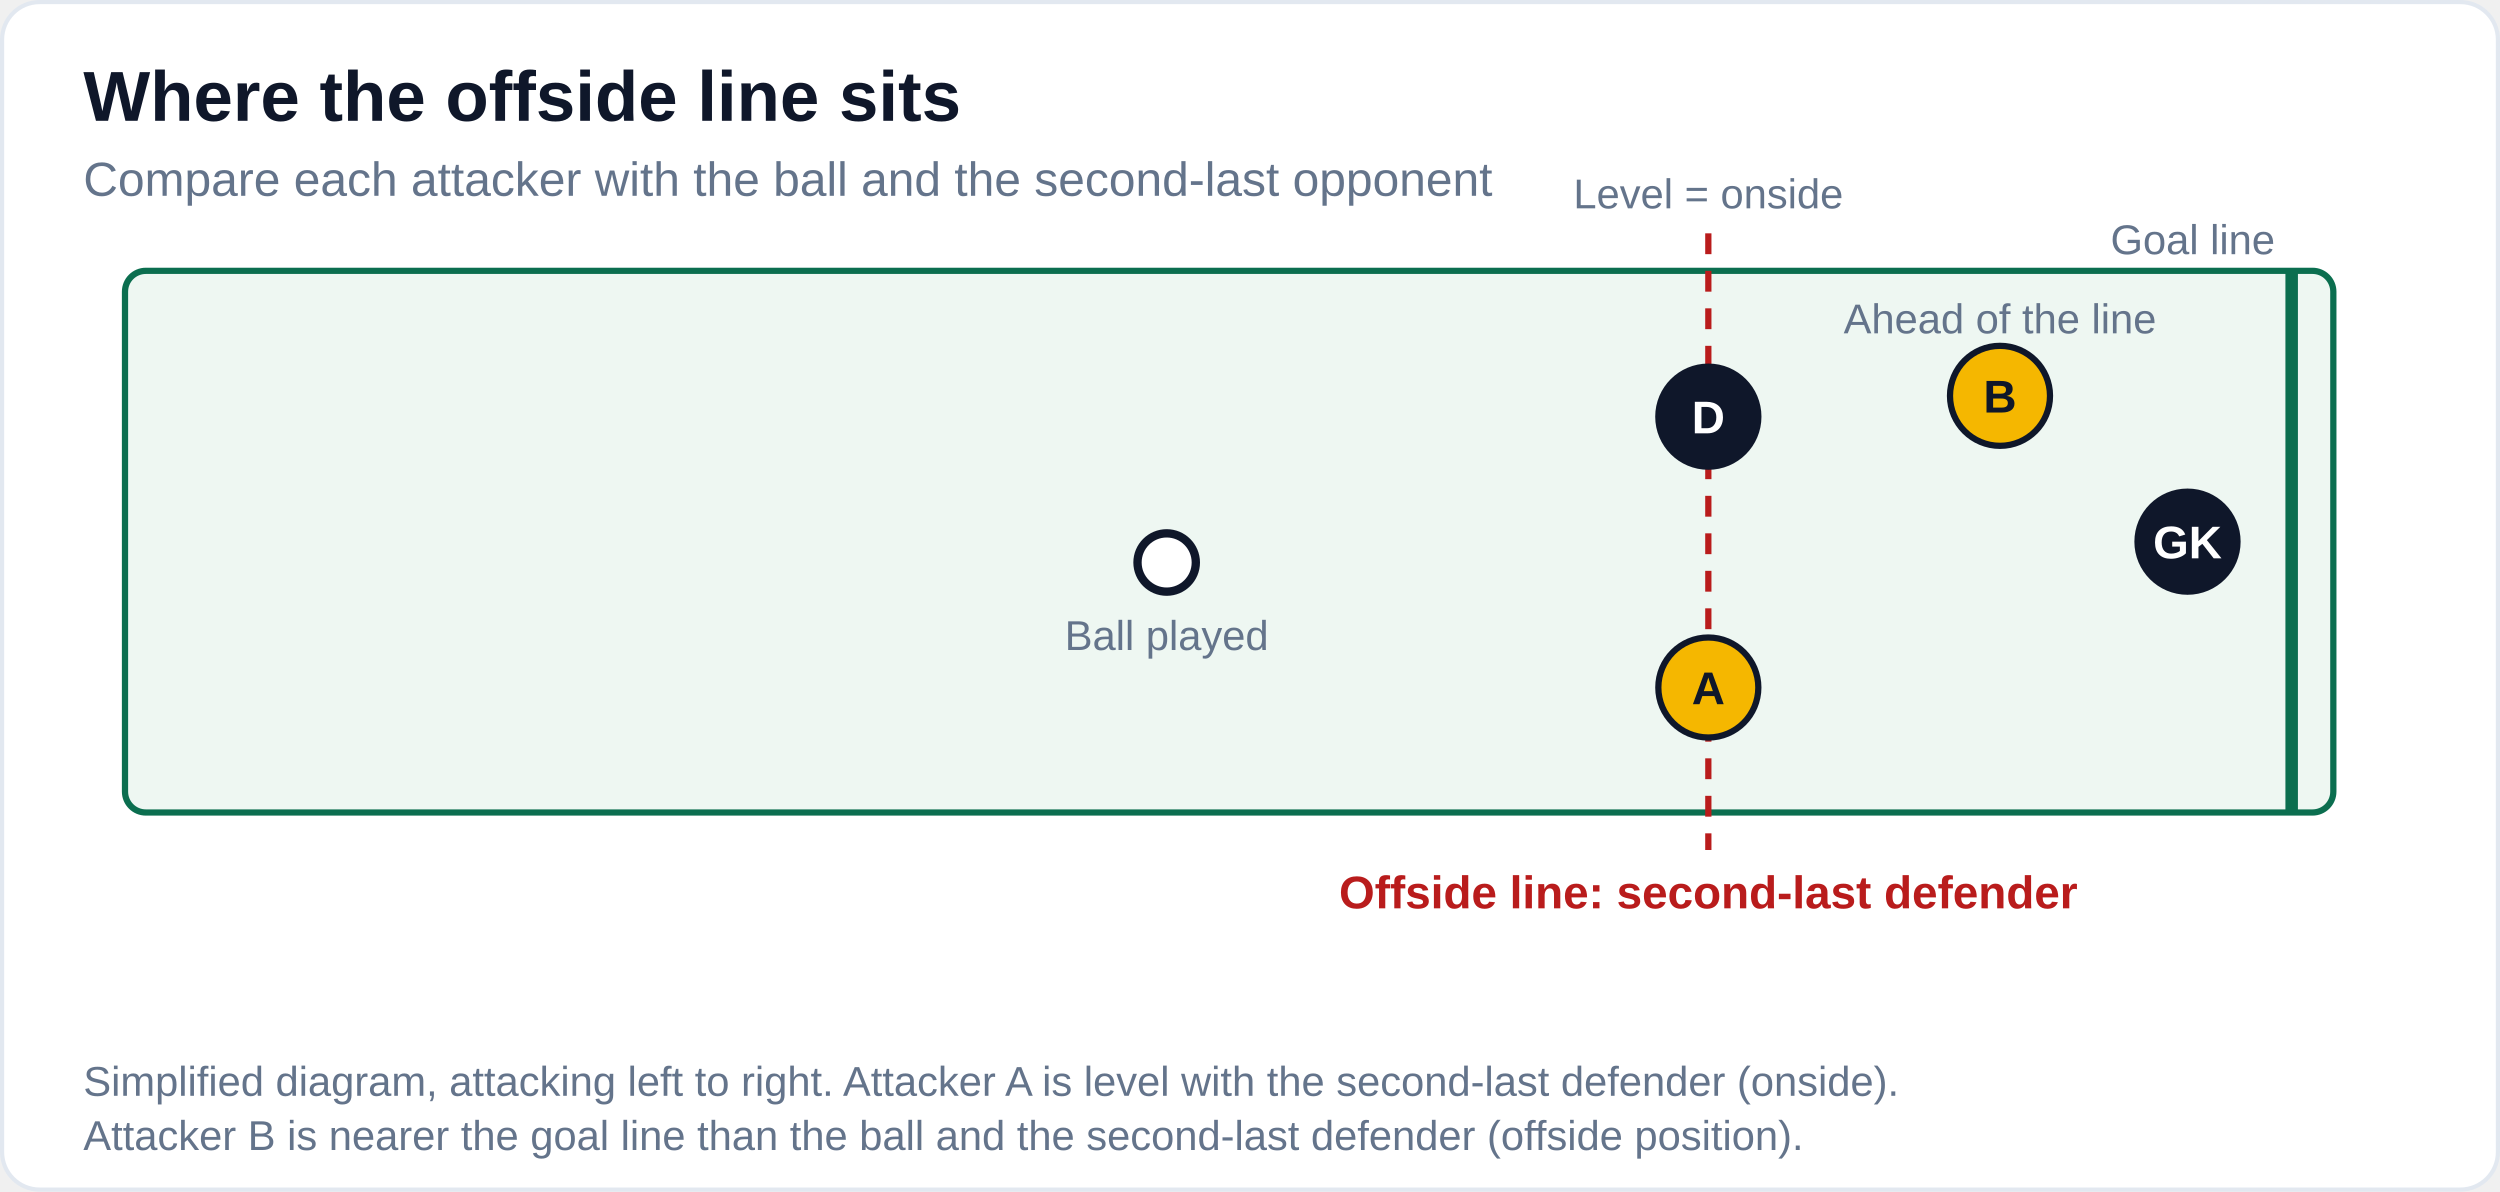
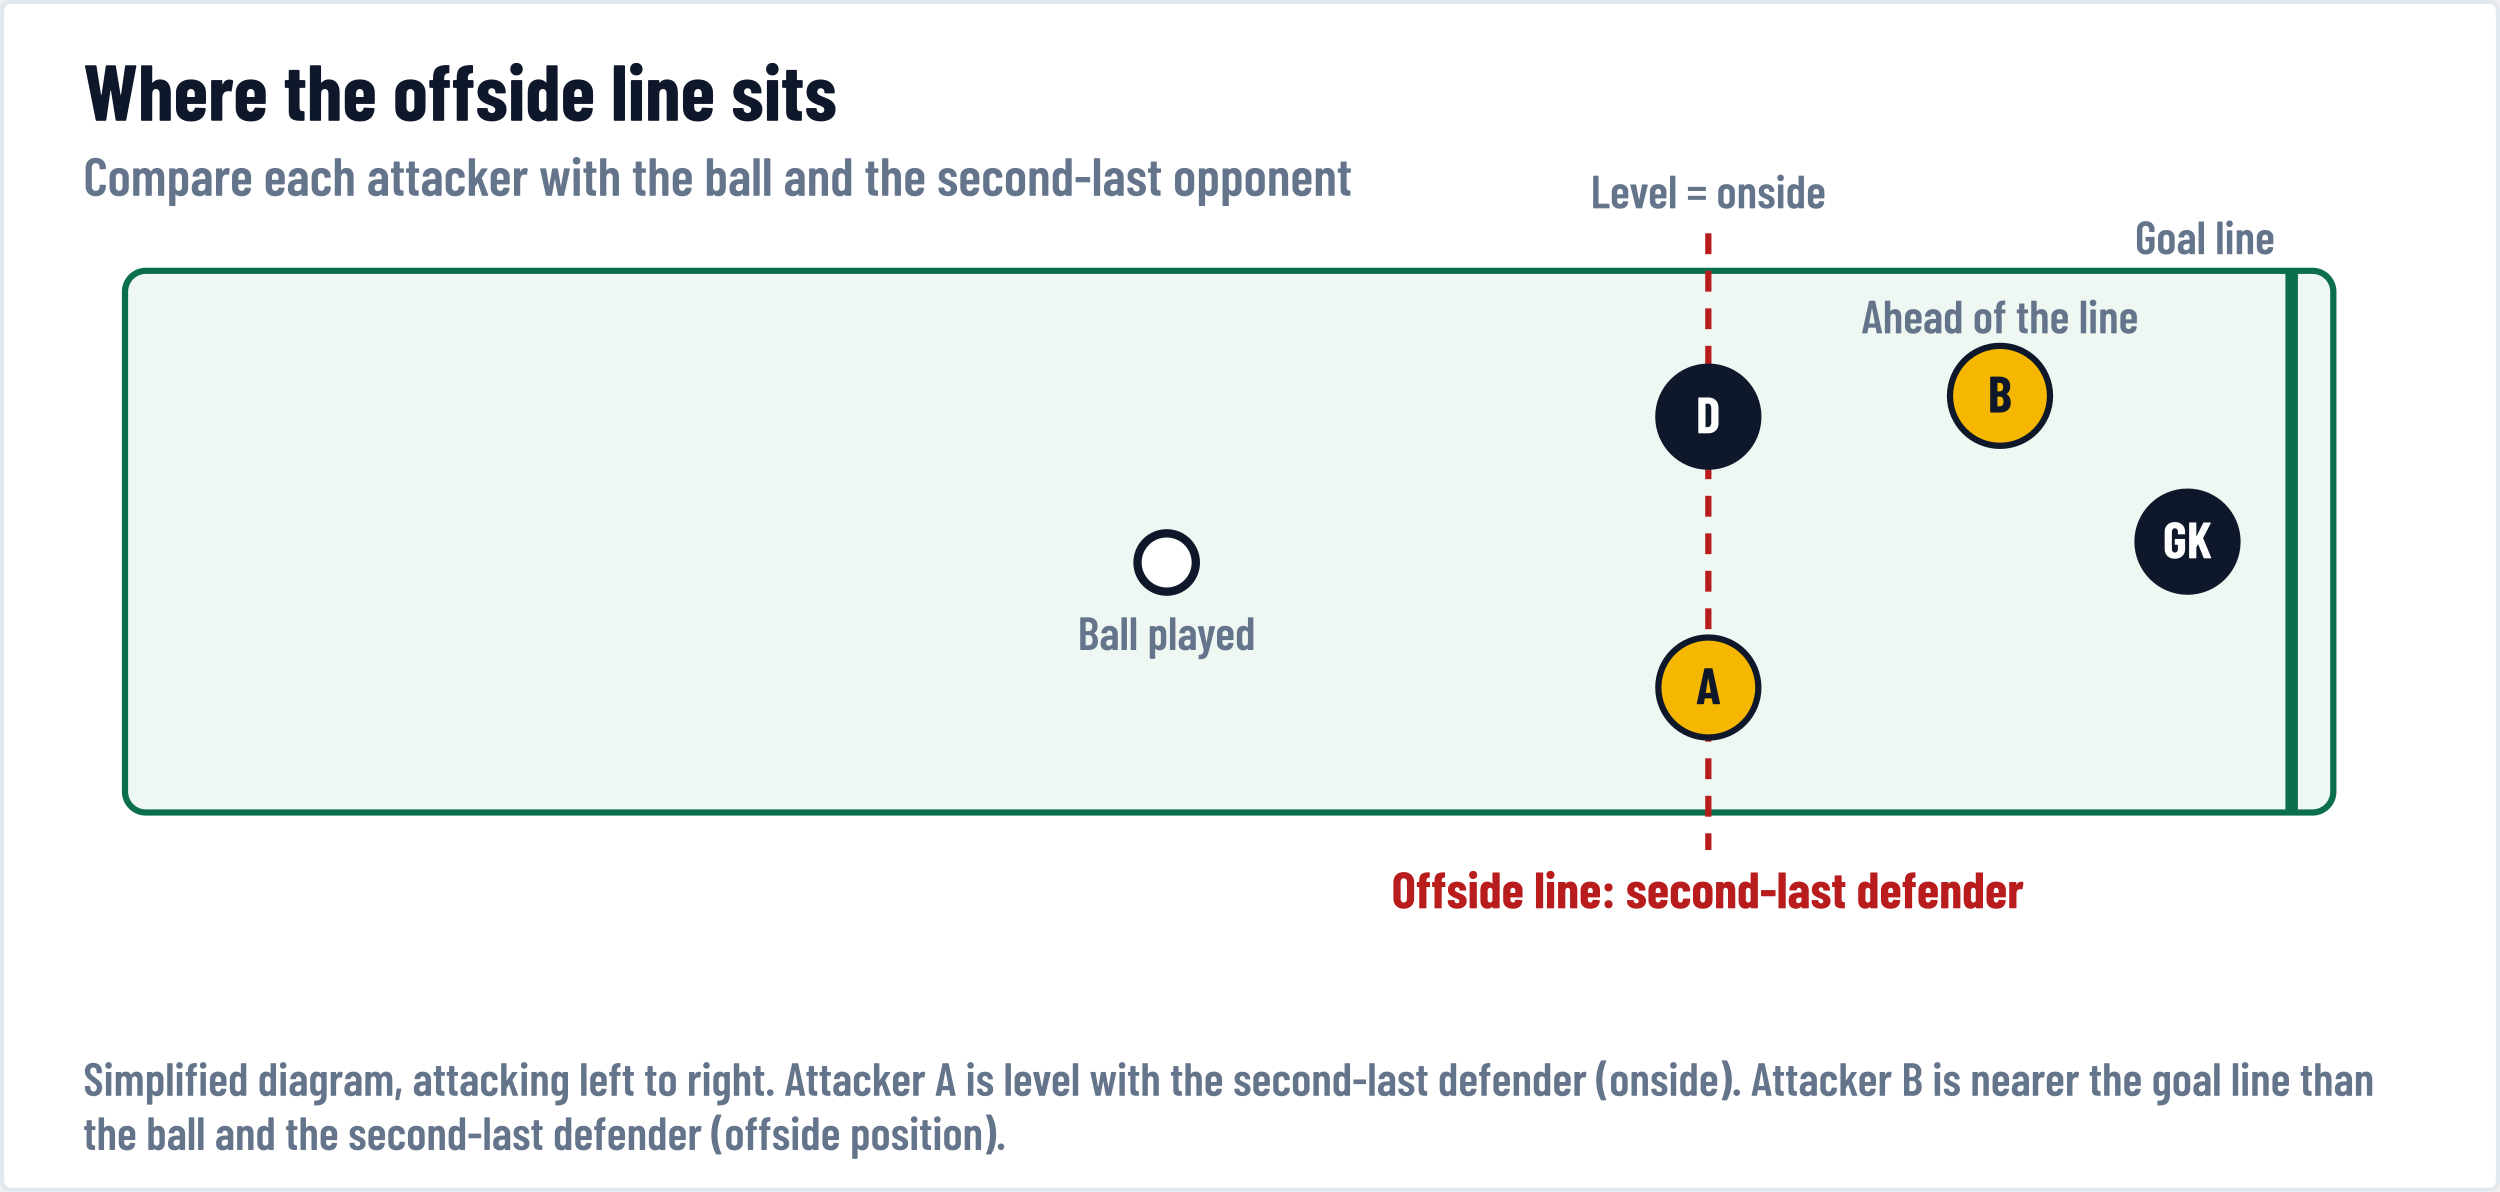
<svg xmlns="http://www.w3.org/2000/svg" viewBox="0 0 1200 572" width="1200" height="572" role="img" aria-label="Where the offside line sits">
-   <rect x="1" y="1" width="1198" height="570" rx="18" fill="#fff" stroke="#e2e8f0" stroke-width="2" />
-   <text x="40" y="58" font-family="Arial, Helvetica, sans-serif" font-size="34" font-weight="700" fill="#0f172a" text-anchor="start">Where the offside line sits</text>
-   <text x="40" y="94" font-family="Arial, Helvetica, sans-serif" font-size="23" font-weight="400" fill="#64748b" text-anchor="start">Compare each attacker with the ball and the second-last opponent</text>
+   <defs>
+     <path id="g4" d="M221 8Q132 8 81.5-37Q31-82 31-160L31-160L31-354Q31-430 82-476Q133-522 221-522L221-522Q310-522 361-476Q412-430 412-354L412-354L412-160Q412-82 361.5-37Q311 8 221 8L221 8ZM221-114Q243-114 257-130Q271-146 271-171L271-171L271-344Q271-369 257-385Q243-401 221-401L221-401Q199-401 185.5-385Q172-369 172-344L172-344L172-171Q172-146 185.5-130Q199-114 221-114L221-114Z" />
+     <path id="g5" d="M109-572Q75-572 52.5-594.5Q30-617 30-651L30-651Q30-686 52-708Q74-730 109-730L109-730Q144-730 165.5-708Q187-686 187-651L187-651Q187-617 165-594.5Q143-572 109-572L109-572ZM52 0Q47 0 43.5-3.5Q40-7 40-12L40-12L40-502Q40-507 43.5-510.5Q47-514 52-514L52-514L169-514Q174-514 177.5-510.5Q181-507 181-502L181-502L181-12Q181-7 177.5-3.5Q174 0 169 0L169 0L52 0Z" />
+     <path id="g6" d="M277-522Q345-522 379-477Q413-432 413-351L413-351L413-12Q413-7 409.5-3.5Q406 0 401 0L401 0L284 0Q279 0 275.5-3.5Q272-7 272-12L272-12L272-340Q272-369 260.5-385Q249-401 227-401L227-401Q204-401 191.5-384.5Q179-368 179-338L179-338L179-12Q179-7 175.5-3.5Q172 0 167 0L167 0L50 0Q45 0 41.5-3.5Q38-7 38-12L38-12L38-502Q38-507 41.5-510.5Q45-514 50-514L50-514L167-514Q172-514 175.5-510.5Q179-507 179-502L179-502L179-483Q179-480 181.5-480Q184-480 188-484L188-484Q220-522 277-522L277-522Z" />
+     <path id="g7" d="M272-427Q272-422 268.5-418.5Q265-415 260-415L260-415L204-415Q199-415 199-410L199-410L199-172Q199-143 210-132Q221-121 243-122L243-122L250-122Q255-122 258.5-118.5Q262-115 262-110L262-110L262-12Q262-7 258.5-3.5Q255 0 250 0L250 0L210 0Q137 0 100-24.5Q63-49 63-118L63-118L63-410Q63-415 58-415L58-415L25-415Q20-415 16.5-418.5Q13-422 13-427L13-427L13-502Q13-507 16.5-510.5Q20-514 25-514L25-514L58-514Q63-514 63-519L63-519L63-630Q63-635 66.5-638.5Q70-642 75-642L75-642L187-642Q192-642 195.5-638.5Q199-635 199-630L199-630L199-519Q199-514 204-514L204-514L260-514Q265-514 268.5-510.5Q272-507 272-502L272-502L272-427Z" />
+     <path id="g8" d="M210 7Q125 7 74.5-33.5Q24-74 24-142L24-142L24-149Q24-154 27.5-157.5Q31-161 36-161L36-161L146-161Q151-161 154.5-157.5Q158-154 158-149L158-149L158-146Q158-125 173-111.5Q188-98 210-98L210-98Q230-98 241.5-109.5Q253-121 253-139L253-139Q253-161 234-173.5Q215-186 191.5-194.5Q168-203 159-206L159-206Q104-226 66.5-261.5Q29-297 29-364L29-364Q29-437 77-479Q125-521 205-521L205-521Q288-521 336.5-477Q385-433 385-358L385-358Q385-353 381.5-349.5Q378-346 373-346L373-346L266-346Q261-346 257.5-349.5Q254-353 254-358L254-358L254-366Q254-386 241.5-398.5Q229-411 209-411L209-411Q188-411 176-397.5Q164-384 164-366L164-366Q164-342 184.5-328.5Q205-315 247-299L247-299Q290-283 320.5-266.5Q351-250 373-219.5Q395-189 395-143L395-143Q395-74 344.5-33.5Q294 7 210 7L210 7Z" />
+     <path id="g13" d="M233 8Q143 8 88.5-43.5Q34-95 34-181L34-181L34-519Q34-605 88.5-656.5Q143-708 233-708L233-708Q323-708 378-656Q433-604 433-518L433-518L433-480Q433-475 429.5-471.5Q426-468 421-468L421-468L304-468Q299-468 295.5-471.5Q292-475 292-480L292-480L292-520Q292-550 276-568.5Q260-587 233-587L233-587Q207-587 191-568.5Q175-550 175-520L175-520L175-180Q175-150 191-131.5Q207-113 233-113L233-113Q260-113 276-131.5Q292-150 292-180L292-180L292-260Q292-265 287-265L287-265L243-265Q238-265 234.5-268.5Q231-272 231-277L231-277L231-366Q231-371 234.5-374.5Q238-378 243-378L243-378L421-378Q426-378 429.5-374.5Q433-371 433-366L433-366L433-181Q433-95 378-43.5Q323 8 233 8L233 8Z" />
+     <path id="g16" d="M56 0Q51 0 47.5-3.5Q44-7 44-12L44-12L44-688Q44-693 47.5-696.5Q51-700 56-700L56-700L237-700Q328-700 383-647Q438-594 438-506L438-506L438-194Q438-106 383-53Q328 0 237 0L237 0L56 0ZM185-126Q185-121 190-121L190-121L235-122Q262-123 279-145Q296-167 297-203L297-203L297-497Q297-535 280-557Q263-579 234-579L234-579L190-579Q185-579 185-574L185-574L185-126Z" />
+     <path id="g20" d="M338 0Q326 0 325-11L325-11L309-107Q309-112 303-112L303-112L176-112Q170-112 170-107L170-107L154-11Q153 0 141 0L141 0L24 0Q11 0 14-13L14-13L161-689Q163-700 174-700L174-700L309-700Q320-700 322-689L322-689L468-13L469-9Q469 0 458 0L458 0L338 0ZM190-226Q190-221 194-221L194-221L284-221Q289-221 288-226L288-226L241-499Q240-502 238-502Q236-502 235-499L235-499L190-226Z" />
+     <path id="g49" d="M39-251Q34-251 30.5-254.5Q27-258 27-263L27-263L27-339Q27-344 30.5-347.5Q34-351 39-351L39-351L286-351Q291-351 294.5-347.5Q298-344 298-339L298-339L298-263Q298-258 294.5-254.5Q291-251 286-251L286-251L39-251Z" />
+     <path id="g54" d="M224-522Q309-522 362-476Q415-430 415-355L415-355L415-12Q415-7 411.5-3.5Q408 0 403 0L403 0L286 0Q281 0 277.5-3.5Q274-7 274-12L274-12L274-34Q274-37 272-38Q270-39 268-36L268-36Q235 6 166 8L166 8Q108 8 65.5-24Q23-56 23-146L23-146Q23-239 74.5-274Q126-309 223-309L223-309L269-309Q274-309 274-314L274-314L274-339Q274-366 259.5-383.5Q245-401 223-401L223-401Q206-401 194.5-390.5Q183-380 180-361L180-361Q179-349 167-349L167-349L47-350Q35-350 35-362L35-362Q40-435 92-478.5Q144-522 224-522L224-522ZM214-101Q237-101 255.5-116.5Q274-132 274-158L274-158L274-205Q274-210 269-210L269-210L228-210Q201-210 184.5-194.5Q168-179 168-152L168-152Q168-127 180.5-114Q193-101 214-101L214-101Z" />
+     <path id="g55" d="M46 0Q41 0 37.5-3.5Q34-7 34-12L34-12L34-688Q34-693 37.5-696.5Q41-700 46-700L46-700L163-700Q168-700 171.5-696.5Q175-693 175-688L175-688L175-12Q175-7 171.5-3.5Q168 0 163 0L163 0L46 0Z" />
+     <path id="g56" d="M268-520Q295-520 310-510L310-510Q318-505 316-495L316-495L297-378Q296-367 283-370L283-370Q272-374 256-374L256-374Q241-374 230-370L230-370Q207-366 193-342.5Q179-319 179-288L179-288L179-13Q179-8 175.5-4.5Q172-1 167-1L167-1L50-1Q45-1 41.5-4.5Q38-8 38-13L38-13L38-502Q38-507 41.5-510.5Q45-514 50-514L50-514L167-514Q172-514 175.5-510.5Q179-507 179-502L179-502L179-463Q179-459 180.5-458.5Q182-458 184-461L184-461Q211-520 268-520L268-520Z" />
+     <path id="g58" d="M139-329Q105-329 82.5-351.5Q60-374 60-408L60-408Q60-443 82-465Q104-487 139-487L139-487Q174-487 196-465Q218-443 218-408L218-408Q218-374 195.5-351.5Q173-329 139-329L139-329ZM139-1Q105-1 82.5-23.5Q60-46 60-80L60-80Q60-115 82-137Q104-159 139-159L139-159Q174-159 196-137Q218-115 218-80L218-80Q218-46 195.5-23.5Q173-1 139-1L139-1Z" />
+     <path id="g64" d="M220-519Q299-519 348-473Q397-427 397-352L397-352L397-12Q397-7 393.5-3.5Q390 0 385 0L385 0L293 0Q288 0 284.5-3.5Q281-7 281-12L281-12L281-31Q281-34 279-35Q277-36 275-33L275-33Q240 8 173 8L173 8Q116 8 72.5-24.5Q29-57 29-143L29-143Q29-233 81.5-271Q134-309 224-309L224-309L276-309Q281-309 281-314L281-314L281-340Q281-376 263-397.5Q245-419 218-419L218-419Q197-419 183-405.5Q169-392 166-369L166-369Q165-357 153-357L153-357L56-357Q44-357 45-369L45-369Q50-437 98.5-478Q147-519 220-519L220-519ZM205-88Q235-88 258-107Q281-126 281-160L281-160L281-217Q281-222 276-222L276-222L224-222Q190-222 169-203.5Q148-185 148-150L148-150Q148-119 164-103.5Q180-88 205-88L205-88Z" />
+     <path id="g65" d="M260-441Q260-436 256.5-432.5Q253-429 248-429L248-429L186-429Q181-429 181-424L181-424L181-162Q181-127 194-113.5Q207-100 233-101L233-101L240-101Q245-101 248.5-97.5Q252-94 252-89L252-89L252-12Q252-7 248.5-3.5Q245 0 240 0L240 0L206 0Q138 0 103.5-25Q69-50 69-119L69-119L69-424Q69-429 64-429L64-429L29-429Q24-429 20.5-432.5Q17-436 17-441L17-441L17-499Q17-504 20.5-507.5Q24-511 29-511L29-511L64-511Q69-511 69-516L69-516L69-626Q69-631 72.5-634.5Q76-638 81-638L81-638L169-638Q174-638 177.5-634.5Q181-631 181-626L181-626L181-516Q181-511 186-511L186-511L248-511Q253-511 256.5-507.5Q260-504 260-499L260-499L260-441Z" />
+     <path id="g66" d="M107-581Q76-581 56-601Q36-621 36-652L36-652Q36-683 56-703Q76-723 107-723L107-723Q138-723 157.5-703Q177-683 177-652L177-652Q177-621 157-601Q137-581 107-581L107-581ZM62 0Q57 0 53.5-3.5Q50-7 50-12L50-12L50-499Q50-504 53.5-507.5Q57-511 62-511L62-511L154-511Q159-511 162.5-507.5Q166-504 166-499L166-499L166-12Q166-7 162.5-3.5Q159 0 154 0L154 0L62 0Z" />
+     <path id="g67" d="M265-519Q330-519 363.5-475.5Q397-432 397-352L397-352L397-12Q397-7 393.5-3.5Q390 0 385 0L385 0L293 0Q288 0 284.5-3.5Q281-7 281-12L281-12L281-343Q281-379 266-399Q251-419 223-419L223-419Q194-419 178-398Q162-377 162-340L162-340L162-12Q162-7 158.5-3.5Q155 0 150 0L150 0L58 0Q53 0 49.5-3.5Q46-7 46-12L46-12L46-499Q46-504 49.5-507.5Q53-511 58-511L58-511L150-511Q155-511 158.5-507.5Q162-504 162-499L162-499L162-479Q162-476 164.5-475.5Q167-475 170-479L170-479Q204-519 265-519L265-519Z" />
+     <path id="g68" d="M275-499Q275-504 278.5-507.5Q282-511 287-511L287-511L379-511Q384-511 387.5-507.5Q391-504 391-499L391-499L391-19Q391 89 342 147.5Q293 206 167 206L167 206Q145 206 134 205L134 205Q122 204 122 192L122 192L122 115Q122 102 135 104L135 104Q192 105 222.5 90Q253 75 264 46Q275 17 275-30L275-30L275-41Q275-44 273-44.5Q271-45 269-42L269-42Q236 1 175 1L175 1Q108 1 73-42.5Q38-86 38-161L38-161L38-357Q38-434 73.5-476.5Q109-519 175-519L175-519Q236-519 269-476L269-476Q271-473 273-473.5Q275-474 275-477L275-477L275-499ZM215-99Q242-99 258.5-118.5Q275-138 275-169L275-169L275-348Q275-380 258.5-399.5Q242-419 215-419L215-419Q188-419 171-399Q154-379 154-348L154-348L154-169Q154-138 171-118.5Q188-99 215-99L215-99Z" />
+     <path id="g69" d="M262-519Q329-519 366-475.5Q403-432 403-357L403-357L403-155Q403-78 366-35Q329 8 262 8L262 8Q239 8 215-0.5Q191-9 172-28L172-28Q170-30 168-29Q166-28 166-25L166-25L166 177Q166 182 162.5 185.5Q159 189 154 189L154 189L62 189Q57 189 53.5 185.5Q50 182 50 177L50 177L50-499Q50-504 53.5-507.5Q57-511 62-511L62-511L154-511Q159-511 162.5-507.5Q166-504 166-499L166-499L166-487Q166-484 168.5-483.5Q171-483 174-487L174-487Q209-519 262-519L262-519ZM288-348Q288-380 271-400Q254-420 226-420L226-420Q199-420 182.5-400Q166-380 166-348L166-348L166-163Q166-131 182.5-111.5Q199-92 226-92L226-92Q254-92 271-111.5Q288-131 288-163L288-163L288-348Z" />
+     <path id="g70" d="M116 96Q106 96 102 88L102 88Q56 12 28-95Q0-202 0-330L0-330Q0-459 28.5-568Q57-677 103-752L103-752Q107-760 117-760L117-760L207-760Q214-760 216.5-756Q219-752 217-746L217-746Q180-664 155-558Q130-452 130-330L130-330Q130-210 154.5-105Q179 0 217 82L217 82Q218 84 218 87L218 87Q218 91 215 93.5Q212 96 207 96L207 96L116 96Z" />
+     <path id="g71" d="M392-225Q392-220 388.5-216.5Q385-213 380-213L380-213L159-213Q154-213 154-208L154-208L154-163Q154-132 171-112Q188-92 215-92L215-92Q238-92 254.5-106.5Q271-121 276-144L276-144Q279-154 289-154L289-154L378-150Q383-150 386.5-146.5Q390-143 389-137L389-137Q382-67 338-29.5Q294 8 215 8L215 8Q133 8 85.5-35.5Q38-79 38-154L38-154L38-357Q38-430 85.5-474.5Q133-519 215-519L215-519Q297-519 344.5-474.5Q392-430 392-357L392-357L392-225ZM215-419Q188-419 171-399Q154-379 154-348L154-348L154-303Q154-298 159-298L159-298L272-298Q277-298 277-303L277-303L277-348Q277-380 260-399.5Q243-419 215-419L215-419Z" />
+     <path id="g72" d="M491-519Q556-519 589.5-473.5Q623-428 623-347L623-347L623-12Q623-7 619.5-3.5Q616 0 611 0L611 0L520 0Q515 0 511.5-3.5Q508-7 508-12L508-12L508-339Q508-377 493-398Q478-419 452-419L452-419Q424-419 408-398Q392-377 392-340L392-340L392-12Q392-7 388.5-3.5Q385 0 380 0L380 0L289 0Q284 0 280.5-3.5Q277-7 277-12L277-12L277-339Q277-377 261.5-398Q246-419 221-419L221-419Q193-419 177-398Q161-377 161-340L161-340L161-12Q161-7 157.5-3.5Q154 0 149 0L149 0L58 0Q53 0 49.5-3.5Q46-7 46-12L46-12L46-499Q46-504 49.5-507.5Q53-511 58-511L58-511L149-511Q154-511 157.5-507.5Q161-504 161-499L161-499L161-483Q161-480 163-479Q165-478 167-481L167-481Q187-501 212-510Q237-519 261-519L261-519Q335-519 370-456L370-456Q373-452 379-459L379-459Q399-491 429.5-505Q460-519 491-519L491-519Z" />
+     <path id="g74" d="M203 6Q124 6 77-32Q30-70 30-135L30-135L30-142Q30-147 33.5-150.5Q37-154 42-154L42-154L128-154Q133-154 136.5-150.5Q140-147 140-142L140-142L140-137Q140-113 158.5-97Q177-81 204-81L204-81Q230-81 245-96Q260-111 260-134L260-134Q260-154 247-167.5Q234-181 219-188Q204-195 165-211L165-211Q108-233 71.5-267Q35-301 35-368L35-368Q35-438 79.5-477.5Q124-517 200-517L200-517Q278-517 323.5-475.5Q369-434 369-364L369-364Q369-359 365.5-355.5Q362-352 357-352L357-352L273-352Q268-352 264.5-355.5Q261-359 261-364L261-364L261-370Q261-394 244.5-410Q228-426 203-426L203-426Q177-426 161.5-409.5Q146-393 146-370L146-370Q146-351 158-338Q170-325 185-317.5Q200-310 235-295L235-295Q277-278 305.5-261.5Q334-245 355.5-214.5Q377-184 377-139L377-139Q377-72 330-33Q283 6 203 6L203 6Z" />
+     <path id="g75" d="M255-517Q282-517 297-507L297-507Q305-502 303-492L303-492L287-399Q286-387 273-392L273-392Q259-396 247-396L247-396Q235-396 225-393L225-393Q197-389 179.5-361.5Q162-334 162-296L162-296L162-13Q162-8 158.5-4.5Q155-1 150-1L150-1L58-1Q53-1 49.5-4.5Q46-8 46-13L46-13L46-499Q46-504 49.5-507.5Q53-511 58-511L58-511L150-511Q155-511 158.5-507.5Q162-504 162-499L162-499L162-453Q162-449 164-448.5Q166-448 167-452L167-452Q194-517 255-517L255-517Z" />
+     <path id="g77" d="M216 8Q133 8 85.5-36Q38-80 38-155L38-155L38-356Q38-430 86-474.5Q134-519 216-519L216-519Q299-519 347-474.5Q395-430 395-356L395-356L395-155Q395-80 347.5-36Q300 8 216 8L216 8ZM216-93Q244-93 261.5-112.5Q279-132 279-164L279-164L279-348Q279-379 261.5-399Q244-419 216-419L216-419Q188-419 171-399.5Q154-380 154-348L154-348L154-164Q154-132 171-112.5Q188-93 216-93L216-93Z" />
+     <path id="g78" d="M163-760Q173-760 177-752L177-752Q223-677 251.5-569.5Q280-462 280-335L280-335Q280-206 251.5-97Q223 12 176 88L176 88Q172 96 162 96L162 96L72 96Q65 96 63 92Q61 88 63 82L63 82Q100-2 124.5-107.5Q149-213 149-334L149-334Q149-455 124.5-559Q100-663 63-746L63-746Q62-748 62-752L62-752Q62-760 72-760L72-760L163-760Z" />
+     <path id="g81" d="M215 8Q133 8 85.5-36Q38-80 38-155L38-155L38-357Q38-430 85.5-474.5Q133-519 215-519L215-519Q297-519 345-475.5Q393-432 393-365L393-365L393-351Q393-346 389.5-342.5Q386-339 381-339L381-339L289-335Q277-335 277-347L277-347L277-357Q277-382 259.5-400.5Q242-419 215-419L215-419Q188-419 171-399Q154-379 154-348L154-348L154-163Q154-132 171-112Q188-92 215-92L215-92Q242-92 259.5-110.5Q277-129 277-155L277-155L277-165Q277-170 280.5-173.5Q284-177 289-177L289-177L381-176Q386-176 389.5-172.5Q393-169 393-164L393-164L393-146Q393-77 345-34.5Q297 8 215 8L215 8Z" />
+     <path id="g82" d="M275-688Q275-693 278.5-696.5Q282-700 287-700L287-700L379-700Q384-700 387.5-696.5Q391-693 391-688L391-688L391-12Q391-7 387.5-3.5Q384 0 379 0L379 0L287 0Q282 0 278.5-3.5Q275-7 275-12L275-12L275-24Q275-27 273-28Q271-29 269-27L269-27Q233 8 179 8L179 8Q112 8 75-36Q38-80 38-154L38-154L38-357Q38-433 75.5-476Q113-519 179-519L179-519Q202-519 226-510.5Q250-502 269-483L269-483Q271-481 273-482Q275-483 275-486L275-486L275-688ZM215-92Q239-92 255-107.5Q271-123 275-149L275-149L275-362Q271-388 255-403.5Q239-419 215-419L215-419Q187-419 170-399.5Q153-380 153-348L153-348L153-163Q153-131 170-111.5Q187-92 215-92L215-92Z" />
+     <path id="g83" d="M139 0Q128 0 126-11L126-11L19-499L19-503Q19-512 30-512L30-512L118-512Q130-512 131-501L131-501L183-190Q184-187 186-187Q188-187 189-190L189-190L244-501Q245-512 257-512L257-512L335-512Q347-512 348-501L348-501L404-189Q405-186 407-186Q409-186 410-189L410-189L463-501Q464-512 476-512L476-512L563-510Q576-510 573-497L573-497L466-11Q464 0 453 0L453 0L363 0Q351 0 350-11L350-11L297-303Q296-306 294-306Q292-306 291-303L291-303L239-11Q238 0 226 0L226 0L139 0Z" />
+     <path id="g84" d="M45 91Q39 91 35.5 87.5Q32 84 33 78L33 78L59-146Q60-157 71-157L71-157L151-157Q164-157 161-144L161-144L112 80Q110 91 99 91L99 91L45 91Z" />
+     <path id="g85" d="M106 2Q75 2 55-18Q35-38 35-69L35-69Q35-100 55-120Q75-140 106-140L106-140Q137-140 156.5-120Q176-100 176-69L176-69Q176-38 156-18Q136 2 106 2L106 2Z" />
+     <path id="g86" d="M54 0Q49 0 45.5-3.5Q42-7 42-12L42-12L42-688Q42-693 45.5-696.5Q49-700 54-700L54-700L146-700Q151-700 154.5-696.5Q158-693 158-688L158-688L158-12Q158-7 154.5-3.5Q151 0 146 0L146 0L54 0Z" />
+     <path id="g87" d="M258-519Q324-519 361.5-476Q399-433 399-357L399-357L399-154Q399-80 362-36Q325 8 258 8L258 8Q204 8 168-27L168-27Q166-29 164-28Q162-27 162-24L162-24L162-12Q162-7 158.5-3.5Q155 0 150 0L150 0L58 0Q53 0 49.5-3.5Q46-7 46-12L46-12L46-688Q46-693 49.5-696.5Q53-700 58-700L58-700L150-700Q155-700 158.5-696.5Q162-693 162-688L162-688L162-486Q162-483 164.5-482.5Q167-482 170-486L170-486Q189-503 212.5-511Q236-519 258-519L258-519ZM284-348Q284-380 267-399.5Q250-419 222-419L222-419Q198-419 182-403.5Q166-388 162-362L162-362L162-149Q166-123 182-107.5Q198-92 222-92L222-92Q250-92 267-111.5Q284-131 284-163L284-163L284-348Z" />
+     <path id="g88" d="M40 199Q38 199 36 195.5Q34 192 34 187L34 187L34 115Q34 110 37 106.5Q40 103 44 103L44 103Q77 102 96 94.5Q115 87 126.5 65.5Q138 44 143 3L143 3L142-3L16-499L16-503Q16-512 27-512L27-512L125-512Q137-512 138-501L138-501L199-170Q200-167 202-167Q204-167 205-170L205-170L264-501Q265-512 277-512L277-512L376-510Q390-510 387-497L387-497L253 28Q234 99 213 134Q192 169 154 184Q116 199 45 199L45 199L40 199Z" />
+     <path id="g89" d="M230 8Q145 8 93.5-43.5Q42-95 42-180L42-180L42-521Q42-607 93.5-657.5Q145-708 230-708L230-708Q316-708 368-657.5Q420-607 420-521L420-521L420-509Q420-504 416.5-500Q413-496 408-496L408-496L315-492Q303-492 303-504L303-504L303-529Q303-564 283-586Q263-608 230-608L230-608Q198-608 178-586Q158-564 158-529L158-529L158-171Q158-136 178-114Q198-92 230-92L230-92Q263-92 283-114Q303-136 303-171L303-171L303-196Q303-201 306.5-204.5Q310-208 315-208L315-208L408-204Q413-204 416.5-200.5Q420-197 420-192L420-192L420-180Q420-95 368-43.5Q316 8 230 8L230 8Z" />
+     <path id="g90" d="M253-511Q258-511 261.5-507.5Q265-504 265-499L265-499L265-440Q265-435 261.5-431.5Q258-428 253-428L253-428L191-428Q186-428 186-423L186-423L186-12Q186-7 182.5-3.5Q179 0 174 0L174 0L83 0Q78 0 74.5-3.5Q71-7 71-12L71-12L71-423Q71-428 66-428L66-428L34-428Q29-428 25.5-431.5Q22-435 22-440L22-440L22-499Q22-504 25.5-507.5Q29-511 34-511L34-511L66-511Q71-511 71-516L71-516L71-541Q71-631 112-668Q153-705 243-704L243-704L251-704Q256-704 259.5-700.5Q263-697 263-692L263-692L261-624Q261-619 257.5-615.5Q254-612 249-612L249-612L244-612Q214-611 200-592.5Q186-574 186-536L186-536L186-516Q186-511 191-511L191-511L253-511Z" />
+     <path id="g91" d="M265-519Q330-519 363.5-475.5Q397-432 397-352L397-352L397-12Q397-7 393.5-3.5Q390 0 385 0L385 0L293 0Q288 0 284.5-3.5Q281-7 281-12L281-12L281-343Q281-379 266-399Q251-419 223-419L223-419Q194-419 178-398Q162-377 162-340L162-340L162-12Q162-7 158.5-3.5Q155 0 150 0L150 0L58 0Q53 0 49.5-3.5Q46-7 46-12L46-12L46-688Q46-693 49.5-696.5Q53-700 58-700L58-700L150-700Q155-700 158.5-696.5Q162-693 162-688L162-688L162-479Q162-476 164.5-475.5Q167-475 170-479L170-479Q204-519 265-519L265-519Z" />
+     <path id="g92" d="M39-372Q34-372 30.5-375.5Q27-379 27-384L27-384L27-448Q27-453 30.5-456.5Q34-460 39-460L39-460L401-460Q406-460 409.5-456.5Q413-453 413-448L413-448L413-384Q413-379 409.5-375.5Q406-372 401-372L401-372L39-372ZM39-181Q34-181 30.5-184.5Q27-188 27-193L27-193L27-257Q27-262 30.5-265.5Q34-269 39-269L39-269L401-269Q406-269 409.5-265.5Q413-262 413-257L413-257L413-193Q413-188 409.5-184.5Q406-181 401-181L401-181L39-181Z" />
+     <path id="g95" d="M409-225Q409-220 405.5-216.5Q402-213 397-213L397-213L177-213Q172-213 172-208L172-208L172-171Q172-146 185.5-129.5Q199-113 220-113L220-113Q239-113 251-125.5Q263-138 267-157L267-157Q270-167 280-167L280-167L395-161Q400-161 403.5-157.5Q407-154 406-148L406-148Q399-71 352.5-31.5Q306 8 220 8L220 8Q131 8 81-36.5Q31-81 31-160L31-160L31-354Q31-430 81.5-476Q132-522 220-522L220-522Q308-522 358.5-476Q409-430 409-354L409-354L409-225ZM220-401Q199-401 185.5-385Q172-369 172-344L172-344L172-305Q172-300 177-300L177-300L263-300Q268-300 268-305L268-305L268-344Q268-369 254.5-385Q241-401 220-401L220-401Z" />
+     <path id="g97" d="M220 8Q132 8 81.5-37Q31-82 31-160L31-160L31-354Q31-430 81.5-476Q132-522 220-522L220-522Q308-522 358.5-477Q409-432 409-360L409-360L409-342Q409-337 405.5-333.5Q402-330 397-330L397-330L280-325Q268-325 268-337L268-337L268-349Q268-371 254.5-386Q241-401 220-401L220-401Q198-401 185-385Q172-369 172-343L172-343L172-171Q172-145 185-129Q198-113 220-113L220-113Q241-113 254.5-128.5Q268-144 268-165L268-165L268-178Q268-183 271.5-186.5Q275-190 280-190L280-190L397-189Q402-189 405.5-185.5Q409-182 409-177L409-177L409-154Q409-80 358.5-36Q308 8 220 8L220 8Z" />
+     <path id="g98" d="M266-688Q266-693 269.5-696.5Q273-700 278-700L278-700L395-700Q400-700 403.5-696.5Q407-693 407-688L407-688L407-12Q407-7 403.5-3.5Q400 0 395 0L395 0L278 0Q273 0 269.5-3.5Q266-7 266-12L266-12L266-28Q266-31 264-31.5Q262-32 260-30L260-30Q226 8 170 8L170 8Q101 8 66-36.5Q31-81 31-160L31-160L31-354Q31-435 66.5-478.5Q102-522 170-522L170-522Q192-522 216-513.5Q240-505 260-483L260-483Q262-481 264-481.5Q266-482 266-485L266-485L266-688ZM219-113Q237-113 250-125Q263-137 266-157L266-157L266-357Q263-377 250-389Q237-401 219-401L219-401Q198-401 185-385Q172-369 172-344L172-344L172-170Q172-145 185-129Q198-113 219-113L219-113Z" />
+     <path id="g109" d="M155 0Q144 0 141-10L141-10L19-499L19-503Q19-512 30-512L30-512L132-512Q144-512 145-501L145-501L205-190Q206-187 208-187Q210-187 211-190L211-190L270-501Q271-512 283-512L283-512L385-510Q399-510 396-497L396-497L275-10Q272 0 261 0L261 0L155 0Z" />
+     <path id="g115" d="M277-522Q345-522 379-477Q413-432 413-351L413-351L413-12Q413-7 409.5-3.5Q406 0 401 0L401 0L284 0Q279 0 275.5-3.5Q272-7 272-12L272-12L272-340Q272-369 260.5-385Q249-401 227-401L227-401Q204-401 191.5-384.5Q179-368 179-338L179-338L179-12Q179-7 175.5-3.5Q172 0 167 0L167 0L50 0Q45 0 41.5-3.5Q38-7 38-12L38-12L38-688Q38-693 41.5-696.5Q45-700 50-700L50-700L167-700Q172-700 175.5-696.5Q179-693 179-688L179-688L179-483Q179-480 181.5-480Q184-480 188-484L188-484Q220-522 277-522L277-522Z" />
+     <path id="g116" d="M265-514Q270-514 273.5-510.5Q277-507 277-502L277-502L277-427Q277-422 273.5-418.5Q270-415 265-415L265-415L210-415Q205-415 205-410L205-410L205-12Q205-7 201.5-3.5Q198 0 193 0L193 0L77 0Q72 0 68.5-3.5Q65-7 65-12L65-12L65-410Q65-415 60-415L60-415L30-415Q25-415 21.5-418.5Q18-422 18-427L18-427L18-502Q18-507 21.5-510.5Q25-514 30-514L30-514L60-514Q65-514 65-519L65-519L65-546Q65-636 110.5-670.5Q156-705 255-703L255-703L259-703Q264-703 267.5-699.5Q271-696 271-691L271-691L270-611Q270-606 266.5-602.5Q263-599 258-599L258-599L256-599Q205-598 205-537L205-537L205-519Q205-514 210-514L210-514L265-514Z" />
+     <path id="g117" d="M219 8Q136 8 85-42Q34-92 34-173L34-173L34-199Q34-204 37.5-207.5Q41-211 46-211L46-211L137-211Q142-211 145.5-207.5Q149-204 149-199L149-199L149-179Q149-140 168.5-116Q188-92 219-92L219-92Q250-92 270-114.5Q290-137 290-174L290-174Q290-200 279-219Q268-238 248-255Q228-272 184-304L184-304Q134-340 103.5-368Q73-396 52.5-435.5Q32-475 32-527L32-527Q32-610 82-659Q132-708 214-708L214-708Q297-708 348-656.5Q399-605 399-520L399-520L399-496Q399-491 395.5-487.5Q392-484 387-484L387-484L297-484Q292-484 288.5-487.5Q285-491 285-496L285-496L285-522Q285-561 265.5-584.5Q246-608 214-608L214-608Q184-608 165-586.5Q146-565 146-527L146-527Q146-491 166.5-466Q187-441 247-397L247-397Q308-352 339-323.5Q370-295 387-261Q404-227 404-180L404-180Q404-95 353-43.5Q302 8 219 8L219 8Z" />
+     <path id="g121" d="M338 0Q326 0 325-11L325-11L306-116Q306-121 300-121L300-121L154-121Q148-121 148-116L148-116L129-11Q128 0 116 0L116 0L25 0Q11 0 14-13L14-13L162-689Q164-700 175-700L175-700L281-700Q292-700 294-689L294-689L442-13L442-9Q442 0 431 0L431 0L338 0ZM166-217Q165-212 171-212L171-212L282-212Q288-212 287-217L287-217L229-533Q228-536 226-536Q224-536 223-533L223-533L166-217Z" />
+     <path id="g122" d="M236 8Q144 8 89-46Q34-100 34-190L34-190L34-510Q34-600 89-654Q144-708 236-708L236-708Q328-708 383.5-654Q439-600 439-510L439-510L439-190Q439-100 383.5-46Q328 8 236 8L236 8ZM236-113Q264-113 281-132.5Q298-152 298-184L298-184L298-516Q298-548 281-567.5Q264-587 236-587L236-587Q208-587 191.5-567.5Q175-548 175-516L175-516L175-184Q175-152 191.5-132.5Q208-113 236-113L236-113Z" />
+     <path id="g130" d="M58 0Q53 0 49.5-3.5Q46-7 46-12L46-12L46-688Q46-693 49.5-696.5Q53-700 58-700L58-700L150-700Q155-700 158.5-696.5Q162-693 162-688L162-688L162-332Q162-328 164-328Q166-328 168-331L168-331L277-503Q281-511 291-511L291-511L387-511Q394-511 396-506.5Q398-502 394-496L394-496L290-339Q288-335 289-332L289-332L409-14Q410-12 410-9L410-9Q410 0 399 0L399 0L304 0Q294 0 291-10L291-10L217-236Q216-239 214-239.5Q212-240 211-237L211-237L164-167Q162-163 162-161L162-161L162-12Q162-7 158.5-3.5Q155 0 150 0L150 0L58 0Z" />
+     <path id="g132" d="M435-192Q435-100 381.5-50Q328 0 242 0L242 0L66 0Q61 0 57.5-3.5Q54-7 54-12L54-12L54-688Q54-693 57.5-696.5Q61-700 66-700L66-700L224-700Q319-700 373-652Q427-604 427-512L427-512Q427-409 354-365L354-365Q349-362 352-359L352-359Q391-334 413-292Q435-250 435-192L435-192ZM175-600Q170-600 170-595L170-595L170-409Q170-404 175-404L175-404L226-404Q267-404 290-429Q313-454 313-500L313-500Q313-548 290-574Q267-600 226-600L226-600L175-600ZM233-101Q273-101 296-129Q319-157 319-208L319-208Q319-260 296-289.5Q273-319 233-319L233-319L175-319Q170-319 170-314L170-314L170-106Q170-101 175-101L175-101L233-101Z" />
+     <path id="g133" d="M36-235Q31-235 27.5-238.5Q24-242 24-247L24-247L24-344Q24-349 27.5-352.5Q31-356 36-356L36-356L295-356Q300-356 303.5-352.5Q307-349 307-344L307-344L307-247Q307-242 303.5-238.5Q300-235 295-235L295-235L36-235Z" />
+     <path id="g136" d="M169 0Q158 0 156-11L156-11L21-687L20-691Q20-700 31-700L31-700L153-700Q165-700 166-689L166-689L223-329Q224-325 226-325Q228-325 229-329L229-329L283-689Q284-700 296-700L296-700L397-700Q409-700 410-689L410-689L469-329Q470-325 472-325Q474-325 475-329L475-329L526-689Q527-700 539-700L539-700L657-700Q670-700 668-687L668-687L541-11Q540 0 528 0L528 0L420 0Q408 0 407-11L407-11L348-381Q347-385 345-385Q343-385 342-381L342-381L289-11Q288 0 276 0L276 0L169 0Z" />
+     <path id="g156" d="M446-193Q446-100 390-50Q334 0 245 0L245 0L56 0Q51 0 47.5-3.5Q44-7 44-12L44-12L44-688Q44-693 47.5-696.5Q51-700 56-700L56-700L223-700Q323-700 379.5-652Q436-604 436-509L436-509Q436-410 368-365L368-365Q364-362 367-359L367-359Q446-303 446-193L446-193ZM190-579Q185-579 185-574L185-574L185-417Q185-412 190-412L190-412L226-412Q260-412 279-433.5Q298-455 298-494L298-494Q298-535 279.5-557Q261-579 226-579L226-579L190-579ZM234-122Q267-122 286-146Q305-170 305-214L305-214Q305-258 286-284Q267-310 235-310L235-310L190-310Q185-310 185-305L185-305L185-127Q185-122 190-122L190-122L234-122Z" />
+     <path id="g159" d="M230 8Q145 8 93.5-41.5Q42-91 42-173L42-173L42-527Q42-609 93.5-658.5Q145-708 230-708L230-708Q315-708 367.5-658.5Q420-609 420-526L420-526L420-487Q420-482 416.5-478.5Q413-475 408-475L408-475L316-475Q311-475 307.5-478.5Q304-482 304-487L304-487L304-528Q304-564 283.5-586Q263-608 230-608L230-608Q197-608 177-586Q157-564 157-528L157-528L157-172Q157-136 177-114Q197-92 230-92L230-92Q263-92 283.5-114Q304-136 304-172L304-172L304-268Q304-273 299-273L299-273L238-273Q233-273 229.5-276.5Q226-280 226-285L226-285L226-358Q226-363 229.5-366.5Q233-370 238-370L238-370L408-370Q413-370 416.5-366.5Q420-363 420-358L420-358L420-173Q420-91 367.5-41.5Q315 8 230 8L230 8Z" />
+     <path id="g164" d="M56 0Q51 0 47.5-3.5Q44-7 44-12L44-12L44-688Q44-693 47.5-696.5Q51-700 56-700L56-700L173-700Q178-700 181.5-696.5Q185-693 185-688L185-688L185-436Q185-432 187.5-431.5Q190-431 191-435L191-435L320-691Q325-700 334-700L334-700L458-700Q465-700 467.5-696.5Q470-693 467-686L467-686L319-398Q318-394 318-392L318-392L475-14Q476-12 476-8L476-8Q476 0 466 0L466 0L341 0Q330 0 327-9L327-9L223-271Q222-274 220-273.5Q218-273 216-271L216-271L187-219Q185-215 185-213L185-213L185-12Q185-7 181.5-3.5Q178 0 173 0L173 0L56 0Z" />
+     <path id="g165" d="M66 0Q61 0 57.5-3.5Q54-7 54-12L54-12L54-688Q54-693 57.5-696.5Q61-700 66-700L66-700L158-700Q163-700 166.5-696.5Q170-693 170-688L170-688L170-105Q170-100 175-100L175-100L391-100Q396-100 399.5-96.5Q403-93 403-88L403-88L403-12Q403-7 399.5-3.5Q396 0 391 0L391 0L66 0Z" />
+   </defs>
+   <rect x="1" y="1" width="1198" height="570" rx="4" fill="#fff" stroke="#e2e8f0" stroke-width="2" />
+   <g fill="#0f172a" transform="translate(40 58) scale(0.0381)">
+     <use href="#g136" x="0" />
+     <use href="#g115" x="689" />
+     <use href="#g95" x="1136" />
+     <use href="#g56" x="1572" />
+     <use href="#g95" x="1889" />
+     <use href="#g7" x="2525" />
+     <use href="#g115" x="2816" />
+     <use href="#g95" x="3263" />
+     <use href="#g4" x="3899" />
+     <use href="#g116" x="4341" />
+     <use href="#g116" x="4639" />
+     <use href="#g8" x="4937" />
+     <use href="#g5" x="5349" />
+     <use href="#g98" x="5568" />
+     <use href="#g95" x="6013" />
+     <use href="#g55" x="6649" />
+     <use href="#g5" x="6858" />
+     <use href="#g6" x="7077" />
+     <use href="#g95" x="7524" />
+     <use href="#g8" x="8160" />
+     <use href="#g5" x="8572" />
+     <use href="#g7" x="8791" />
+     <use href="#g8" x="9082" />
+   </g>
+   <g fill="#64748b" transform="translate(40 94) scale(0.0258)">
+     <use href="#g89" x="0" />
+     <use href="#g77" x="450" />
+     <use href="#g72" x="882" />
+     <use href="#g69" x="1547" />
+     <use href="#g64" x="1988" />
+     <use href="#g75" x="2422" />
+     <use href="#g71" x="2729" />
+     <use href="#g71" x="3355" />
+     <use href="#g64" x="3776" />
+     <use href="#g81" x="4210" />
+     <use href="#g91" x="4632" />
+     <use href="#g64" x="5271" />
+     <use href="#g65" x="5705" />
+     <use href="#g65" x="5987" />
+     <use href="#g64" x="6269" />
+     <use href="#g81" x="6703" />
+     <use href="#g130" x="7125" />
+     <use href="#g71" x="7540" />
+     <use href="#g75" x="7966" />
+     <use href="#g83" x="8479" />
+     <use href="#g66" x="9071" />
+     <use href="#g65" x="9286" />
+     <use href="#g91" x="9568" />
+     <use href="#g65" x="10207" />
+     <use href="#g91" x="10489" />
+     <use href="#g71" x="10928" />
+     <use href="#g87" x="11554" />
+     <use href="#g64" x="11991" />
+     <use href="#g86" x="12425" />
+     <use href="#g86" x="12624" />
+     <use href="#g64" x="13023" />
+     <use href="#g67" x="13457" />
+     <use href="#g82" x="13896" />
+     <use href="#g65" x="14533" />
+     <use href="#g91" x="14815" />
+     <use href="#g71" x="15254" />
+     <use href="#g74" x="15880" />
+     <use href="#g71" x="16278" />
+     <use href="#g81" x="16704" />
+     <use href="#g77" x="17126" />
+     <use href="#g67" x="17558" />
+     <use href="#g82" x="17997" />
+     <use href="#g49" x="18434" />
+     <use href="#g86" x="18759" />
+     <use href="#g64" x="18958" />
+     <use href="#g74" x="19392" />
+     <use href="#g65" x="19790" />
+     <use href="#g77" x="20272" />
+     <use href="#g69" x="20704" />
+     <use href="#g69" x="21145" />
+     <use href="#g77" x="21586" />
+     <use href="#g67" x="22018" />
+     <use href="#g71" x="22457" />
+     <use href="#g67" x="22883" />
+     <use href="#g65" x="23322" />
+   </g>
  <rect x="60" y="130" width="1060" height="260" rx="10" fill="#eef7f2" stroke="#0b6e4f" stroke-width="3" />
  <line x1="1100" x2="1100" y1="130" y2="390" stroke="#0b6e4f" stroke-width="6" />
-   <text x="1092" y="122" font-family="Arial, Helvetica, sans-serif" font-size="20" font-weight="400" fill="#64748b" text-anchor="end">Goal line</text>
+   <g fill="#64748b" transform="translate(1024.8 122) scale(0.0224)">
+     <use href="#g159" x="0" />
+     <use href="#g77" x="455" />
+     <use href="#g64" x="887" />
+     <use href="#g86" x="1321" />
+     <use href="#g86" x="1720" />
+     <use href="#g66" x="1919" />
+     <use href="#g67" x="2134" />
+     <use href="#g71" x="2573" />
+   </g>
  <line x1="820" x2="820" y1="112" y2="408" stroke="#b91c1c" stroke-width="3" stroke-dasharray="10 8" />
-   <text x="820" y="436" font-family="Arial, Helvetica, sans-serif" font-size="22" font-weight="700" fill="#b91c1c" text-anchor="middle">Offside line: second-last defender</text>
+   <g fill="#b91c1c" transform="translate(668 436) scale(0.0246)">
+     <use href="#g122" x="0" />
+     <use href="#g116" x="473" />
+     <use href="#g116" x="771" />
+     <use href="#g8" x="1069" />
+     <use href="#g5" x="1481" />
+     <use href="#g98" x="1700" />
+     <use href="#g95" x="2145" />
+     <use href="#g55" x="2781" />
+     <use href="#g5" x="2990" />
+     <use href="#g6" x="3209" />
+     <use href="#g95" x="3656" />
+     <use href="#g58" x="4092" />
+     <use href="#g8" x="4567" />
+     <use href="#g95" x="4979" />
+     <use href="#g97" x="5415" />
+     <use href="#g4" x="5849" />
+     <use href="#g6" x="6291" />
+     <use href="#g98" x="6738" />
+     <use href="#g133" x="7183" />
+     <use href="#g55" x="7514" />
+     <use href="#g54" x="7723" />
+     <use href="#g8" x="8169" />
+     <use href="#g7" x="8581" />
+     <use href="#g98" x="9072" />
+     <use href="#g95" x="9517" />
+     <use href="#g116" x="9950" />
+     <use href="#g95" x="10248" />
+     <use href="#g6" x="10684" />
+     <use href="#g98" x="11131" />
+     <use href="#g95" x="11576" />
+     <use href="#g56" x="12012" />
+   </g>
  <circle cx="1050" cy="260" r="24" fill="#0f172a" stroke="#0f172a" stroke-width="3" />
-   <text x="1050" y="268" font-family="Arial, Helvetica, sans-serif" font-size="22" font-weight="700" fill="#fff" text-anchor="middle">GK</text>
+   <g fill="#fff" transform="translate(1038.2 268) scale(0.0246)">
+     <use href="#g13" x="0" />
+     <use href="#g164" x="467" />
+   </g>
  <circle cx="820" cy="200" r="24" fill="#0f172a" stroke="#0f172a" stroke-width="3" />
-   <text x="820" y="208" font-family="Arial, Helvetica, sans-serif" font-size="22" font-weight="700" fill="#fff" text-anchor="middle">D</text>
+   <g fill="#fff" transform="translate(814.1 208) scale(0.0246)">
+     <use href="#g16" x="0" />
+   </g>
  <circle cx="820" cy="330" r="24" fill="#f5b700" stroke="#0f172a" stroke-width="3" />
-   <text x="820" y="338" font-family="Arial, Helvetica, sans-serif" font-size="22" font-weight="700" fill="#0f172a" text-anchor="middle">A</text>
+   <g fill="#0f172a" transform="translate(814.1 338) scale(0.0246)">
+     <use href="#g20" x="0" />
+   </g>
  <circle cx="960" cy="190" r="24" fill="#f5b700" stroke="#0f172a" stroke-width="3" />
-   <text x="960" y="198" font-family="Arial, Helvetica, sans-serif" font-size="22" font-weight="700" fill="#0f172a" text-anchor="middle">B</text>
+   <g fill="#0f172a" transform="translate(954.2 198) scale(0.0246)">
+     <use href="#g156" x="0" />
+   </g>
  <circle cx="560" cy="270" r="14" fill="#fff" stroke="#0f172a" stroke-width="4" />
-   <text x="560" y="312" font-family="Arial, Helvetica, sans-serif" font-size="20" font-weight="400" fill="#64748b" text-anchor="middle">Ball played</text>
-   <text x="820" y="100" font-family="Arial, Helvetica, sans-serif" font-size="20" font-weight="400" fill="#64748b" text-anchor="middle">Level = onside</text>
-   <text x="960" y="160" font-family="Arial, Helvetica, sans-serif" font-size="20" font-weight="400" fill="#64748b" text-anchor="middle">Ahead of the line</text>
-   <text x="40" y="526" font-family="Arial, Helvetica, sans-serif" font-size="20" font-weight="400" fill="#64748b" text-anchor="start">Simplified diagram, attacking left to right. Attacker A is level with the second-last defender (onside).</text>
-   <text x="40" y="552" font-family="Arial, Helvetica, sans-serif" font-size="20" font-weight="400" fill="#64748b" text-anchor="start">Attacker B is nearer the goal line than the ball and the second-last defender (offside position).</text>
+   <g fill="#64748b" transform="translate(517.3 312) scale(0.0224)">
+     <use href="#g132" x="0" />
+     <use href="#g64" x="462" />
+     <use href="#g86" x="896" />
+     <use href="#g86" x="1095" />
+     <use href="#g69" x="1494" />
+     <use href="#g86" x="1935" />
+     <use href="#g64" x="2134" />
+     <use href="#g88" x="2557" />
+     <use href="#g71" x="2947" />
+     <use href="#g82" x="3373" />
+   </g>
+   <g fill="#64748b" transform="translate(763.5 100) scale(0.0224)">
+     <use href="#g165" x="0" />
+     <use href="#g71" x="415" />
+     <use href="#g109" x="830" />
+     <use href="#g71" x="1232" />
+     <use href="#g86" x="1658" />
+     <use href="#g92" x="2057" />
+     <use href="#g77" x="2696" />
+     <use href="#g67" x="3128" />
+     <use href="#g74" x="3567" />
+     <use href="#g66" x="3965" />
+     <use href="#g82" x="4180" />
+     <use href="#g71" x="4617" />
+   </g>
+   <g fill="#64748b" transform="translate(893.5 160) scale(0.0224)">
+     <use href="#g121" x="0" />
+     <use href="#g91" x="456" />
+     <use href="#g71" x="895" />
+     <use href="#g64" x="1316" />
+     <use href="#g82" x="1750" />
+     <use href="#g77" x="2387" />
+     <use href="#g90" x="2819" />
+     <use href="#g65" x="3310" />
+     <use href="#g91" x="3592" />
+     <use href="#g71" x="4031" />
+     <use href="#g86" x="4657" />
+     <use href="#g66" x="4856" />
+     <use href="#g67" x="5071" />
+     <use href="#g71" x="5510" />
+   </g>
+   <g fill="#64748b" transform="translate(40 526) scale(0.0224)">
+     <use href="#g117" x="0" />
+     <use href="#g66" x="434" />
+     <use href="#g72" x="649" />
+     <use href="#g69" x="1314" />
+     <use href="#g86" x="1755" />
+     <use href="#g66" x="1954" />
+     <use href="#g90" x="2169" />
+     <use href="#g66" x="2460" />
+     <use href="#g71" x="2675" />
+     <use href="#g82" x="3101" />
+     <use href="#g82" x="3738" />
+     <use href="#g66" x="4175" />
+     <use href="#g64" x="4390" />
+     <use href="#g68" x="4824" />
+     <use href="#g75" x="5255" />
+     <use href="#g64" x="5564" />
+     <use href="#g72" x="5998" />
+     <use href="#g84" x="6654" />
+     <use href="#g64" x="7053" />
+     <use href="#g65" x="7487" />
+     <use href="#g65" x="7769" />
+     <use href="#g64" x="8051" />
+     <use href="#g81" x="8485" />
+     <use href="#g130" x="8907" />
+     <use href="#g66" x="9340" />
+     <use href="#g67" x="9555" />
+     <use href="#g68" x="9994" />
+     <use href="#g86" x="10625" />
+     <use href="#g71" x="10824" />
+     <use href="#g90" x="11247" />
+     <use href="#g65" x="11538" />
+     <use href="#g65" x="12020" />
+     <use href="#g77" x="12302" />
+     <use href="#g75" x="12934" />
+     <use href="#g66" x="13247" />
+     <use href="#g68" x="13462" />
+     <use href="#g91" x="13893" />
+     <use href="#g65" x="14332" />
+     <use href="#g85" x="14614" />
+     <use href="#g121" x="15025" />
+     <use href="#g65" x="15476" />
+     <use href="#g65" x="15758" />
+     <use href="#g64" x="16040" />
+     <use href="#g81" x="16474" />
+     <use href="#g130" x="16896" />
+     <use href="#g71" x="17311" />
+     <use href="#g75" x="17737" />
+     <use href="#g121" x="18250" />
+     <use href="#g66" x="18906" />
+     <use href="#g74" x="19121" />
+     <use href="#g86" x="19719" />
+     <use href="#g71" x="19918" />
+     <use href="#g109" x="20333" />
+     <use href="#g71" x="20735" />
+     <use href="#g86" x="21161" />
+     <use href="#g83" x="21560" />
+     <use href="#g66" x="22152" />
+     <use href="#g65" x="22367" />
+     <use href="#g91" x="22649" />
+     <use href="#g65" x="23288" />
+     <use href="#g91" x="23570" />
+     <use href="#g71" x="24009" />
+     <use href="#g74" x="24635" />
+     <use href="#g71" x="25033" />
+     <use href="#g81" x="25459" />
+     <use href="#g77" x="25881" />
+     <use href="#g67" x="26313" />
+     <use href="#g82" x="26752" />
+     <use href="#g49" x="27189" />
+     <use href="#g86" x="27514" />
+     <use href="#g64" x="27713" />
+     <use href="#g74" x="28147" />
+     <use href="#g65" x="28545" />
+     <use href="#g82" x="29027" />
+     <use href="#g71" x="29464" />
+     <use href="#g90" x="29887" />
+     <use href="#g71" x="30178" />
+     <use href="#g67" x="30604" />
+     <use href="#g82" x="31043" />
+     <use href="#g71" x="31480" />
+     <use href="#g75" x="31906" />
+     <use href="#g70" x="32419" />
+     <use href="#g77" x="32698" />
+     <use href="#g67" x="33130" />
+     <use href="#g74" x="33569" />
+     <use href="#g66" x="33967" />
+     <use href="#g82" x="34182" />
+     <use href="#g71" x="34619" />
+     <use href="#g78" x="35045" />
+     <use href="#g85" x="35324" />
+     <use href="#g121" x="35735" />
+     <use href="#g65" x="36186" />
+     <use href="#g65" x="36468" />
+     <use href="#g64" x="36750" />
+     <use href="#g81" x="37184" />
+     <use href="#g130" x="37606" />
+     <use href="#g71" x="38021" />
+     <use href="#g75" x="38447" />
+     <use href="#g132" x="38960" />
+     <use href="#g66" x="39622" />
+     <use href="#g74" x="39837" />
+     <use href="#g67" x="40435" />
+     <use href="#g71" x="40874" />
+     <use href="#g64" x="41295" />
+     <use href="#g75" x="41729" />
+     <use href="#g71" x="42036" />
+     <use href="#g75" x="42462" />
+     <use href="#g65" x="42975" />
+     <use href="#g91" x="43257" />
+     <use href="#g71" x="43696" />
+     <use href="#g68" x="44322" />
+     <use href="#g77" x="44753" />
+     <use href="#g64" x="45185" />
+     <use href="#g86" x="45619" />
+     <use href="#g86" x="46018" />
+     <use href="#g66" x="46217" />
+     <use href="#g67" x="46432" />
+     <use href="#g71" x="46871" />
+     <use href="#g65" x="47497" />
+     <use href="#g91" x="47779" />
+     <use href="#g64" x="48218" />
+     <use href="#g67" x="48652" />
+   </g>
+   <g fill="#64748b" transform="translate(40 552) scale(0.0224)">
+     <use href="#g65" x="0" />
+     <use href="#g91" x="282" />
+     <use href="#g71" x="721" />
+     <use href="#g87" x="1347" />
+     <use href="#g64" x="1784" />
+     <use href="#g86" x="2218" />
+     <use href="#g86" x="2417" />
+     <use href="#g64" x="2816" />
+     <use href="#g67" x="3250" />
+     <use href="#g82" x="3689" />
+     <use href="#g65" x="4326" />
+     <use href="#g91" x="4608" />
+     <use href="#g71" x="5047" />
+     <use href="#g74" x="5673" />
+     <use href="#g71" x="6071" />
+     <use href="#g81" x="6497" />
+     <use href="#g77" x="6919" />
+     <use href="#g67" x="7351" />
+     <use href="#g82" x="7790" />
+     <use href="#g49" x="8227" />
+     <use href="#g86" x="8552" />
+     <use href="#g64" x="8751" />
+     <use href="#g74" x="9185" />
+     <use href="#g65" x="9583" />
+     <use href="#g82" x="10065" />
+     <use href="#g71" x="10502" />
+     <use href="#g90" x="10925" />
+     <use href="#g71" x="11216" />
+     <use href="#g67" x="11642" />
+     <use href="#g82" x="12081" />
+     <use href="#g71" x="12518" />
+     <use href="#g75" x="12944" />
+     <use href="#g70" x="13457" />
+     <use href="#g77" x="13736" />
+     <use href="#g90" x="14168" />
+     <use href="#g90" x="14459" />
+     <use href="#g74" x="14750" />
+     <use href="#g66" x="15148" />
+     <use href="#g82" x="15363" />
+     <use href="#g71" x="15800" />
+     <use href="#g69" x="16426" />
+     <use href="#g77" x="16867" />
+     <use href="#g74" x="17299" />
+     <use href="#g66" x="17697" />
+     <use href="#g65" x="17912" />
+     <use href="#g66" x="18194" />
+     <use href="#g77" x="18409" />
+     <use href="#g67" x="18841" />
+     <use href="#g78" x="19280" />
+     <use href="#g85" x="19559" />
+   </g>
</svg>
